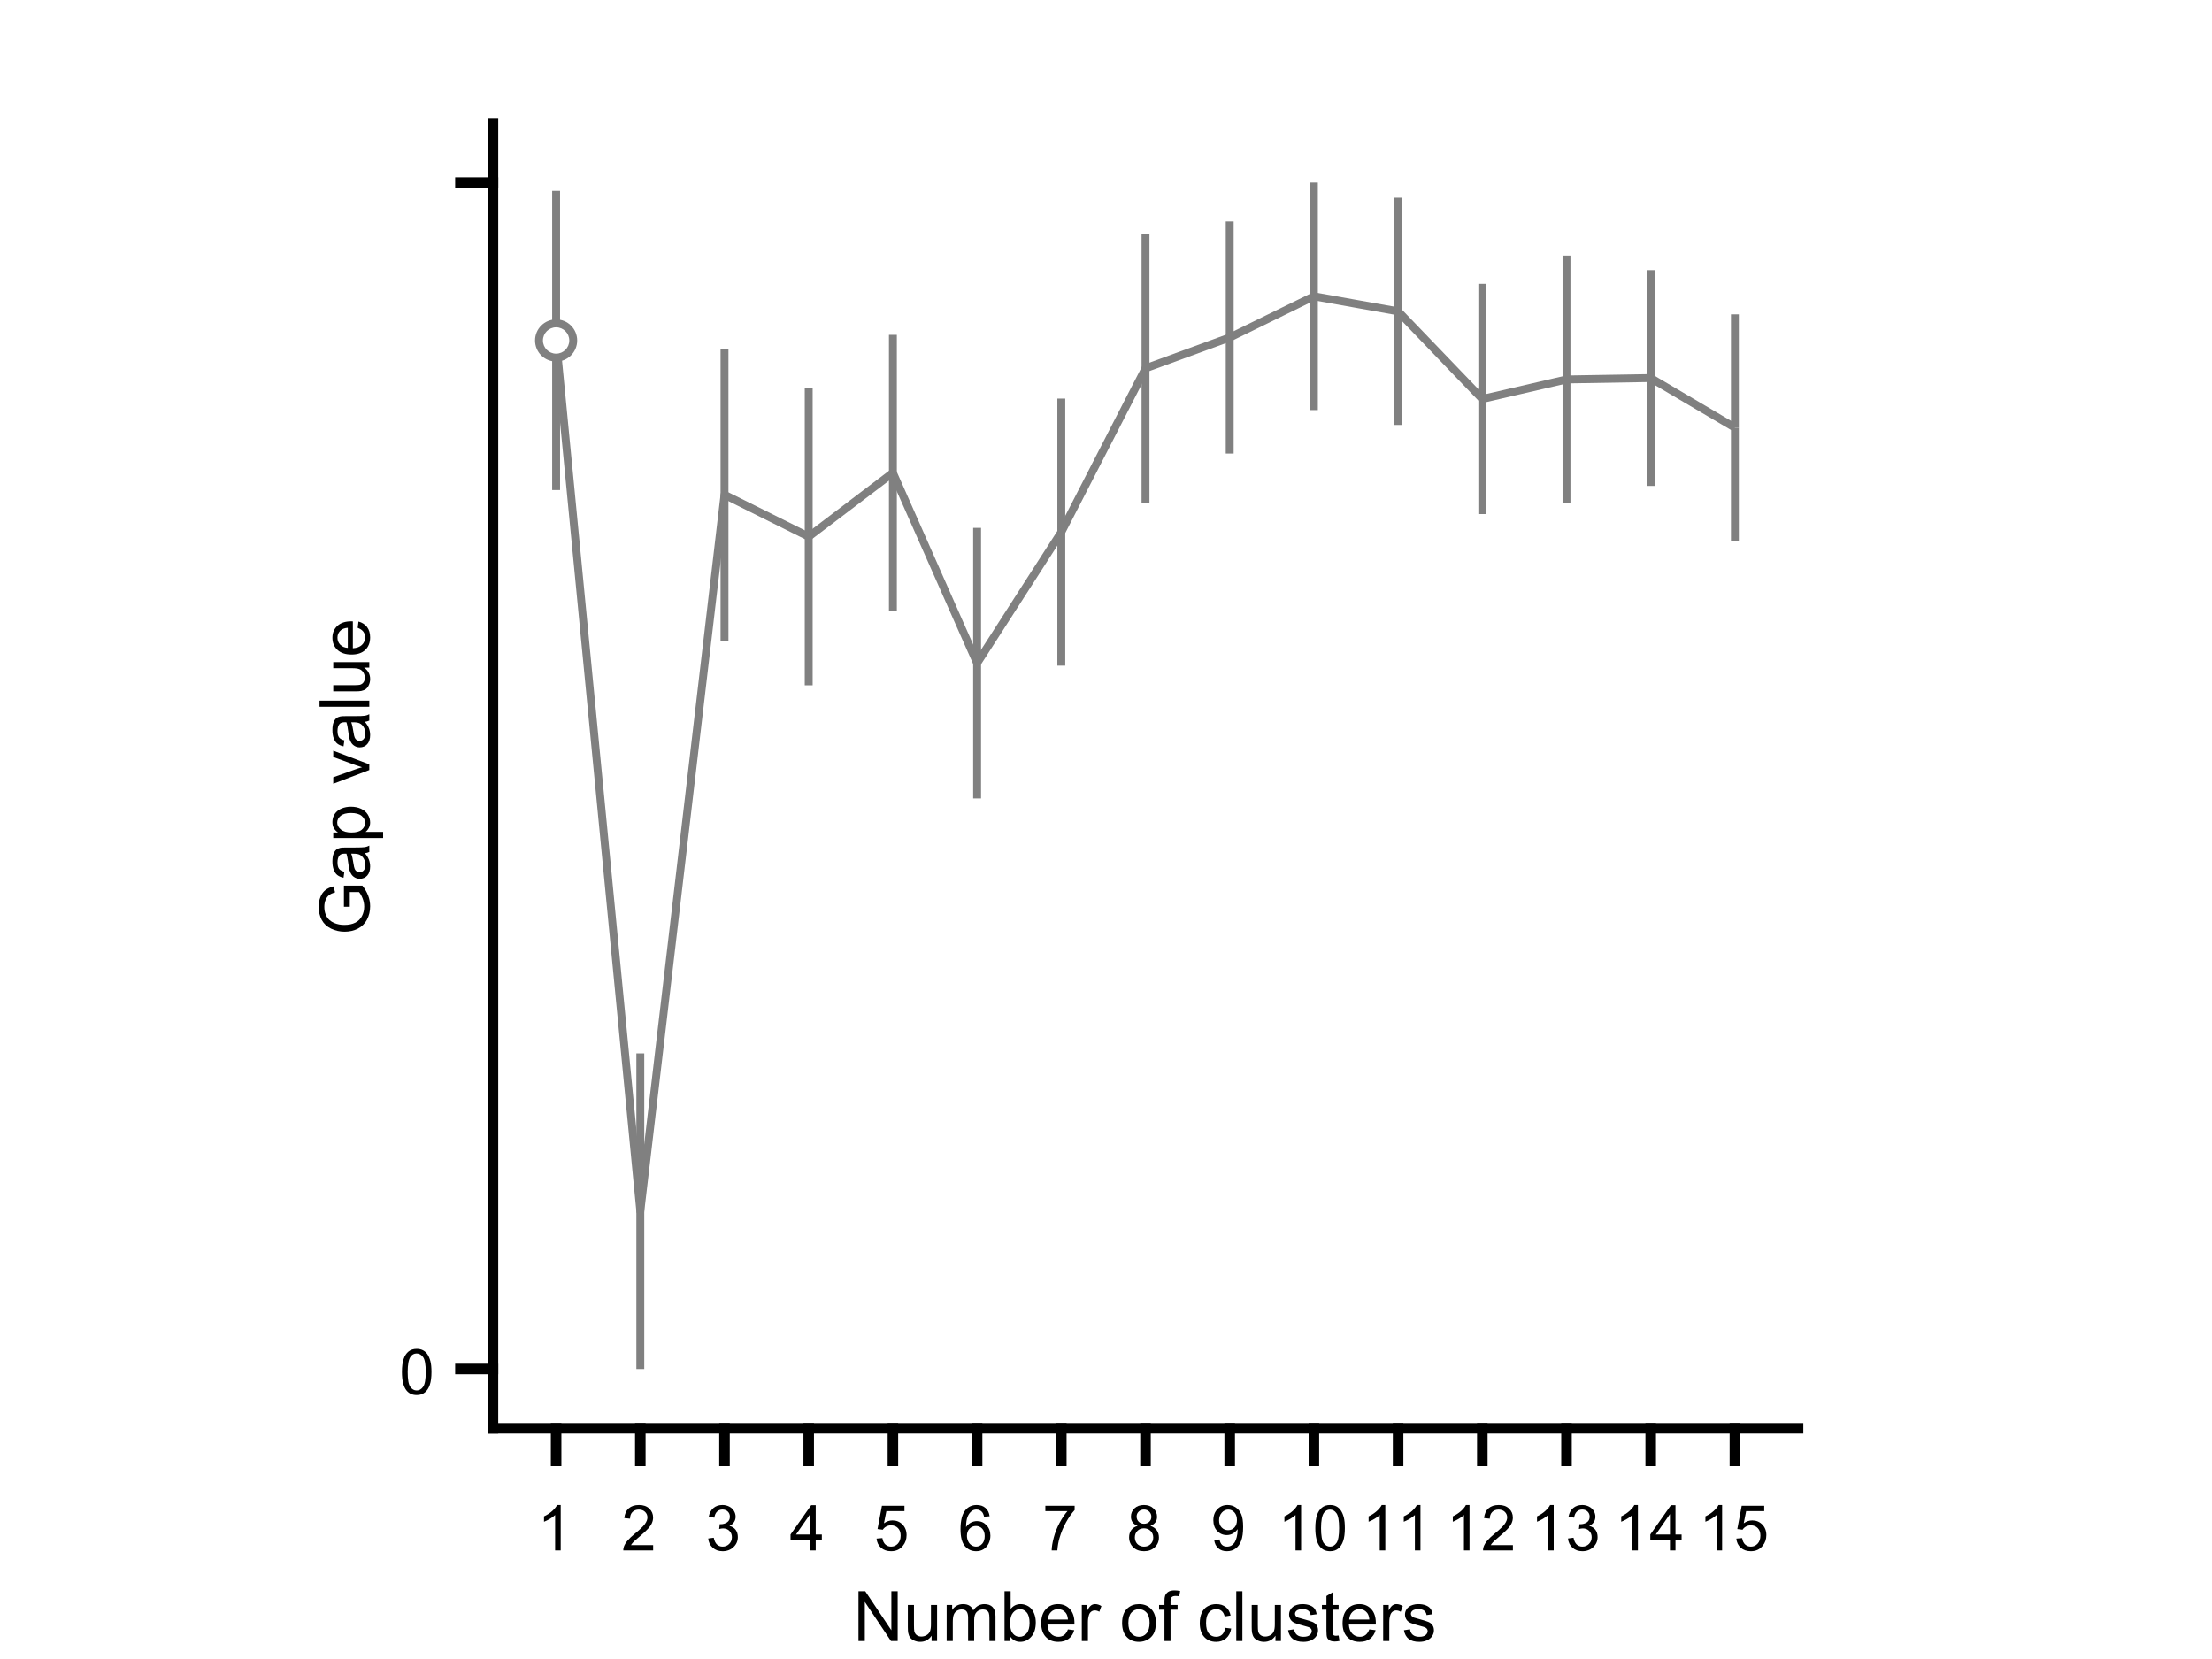
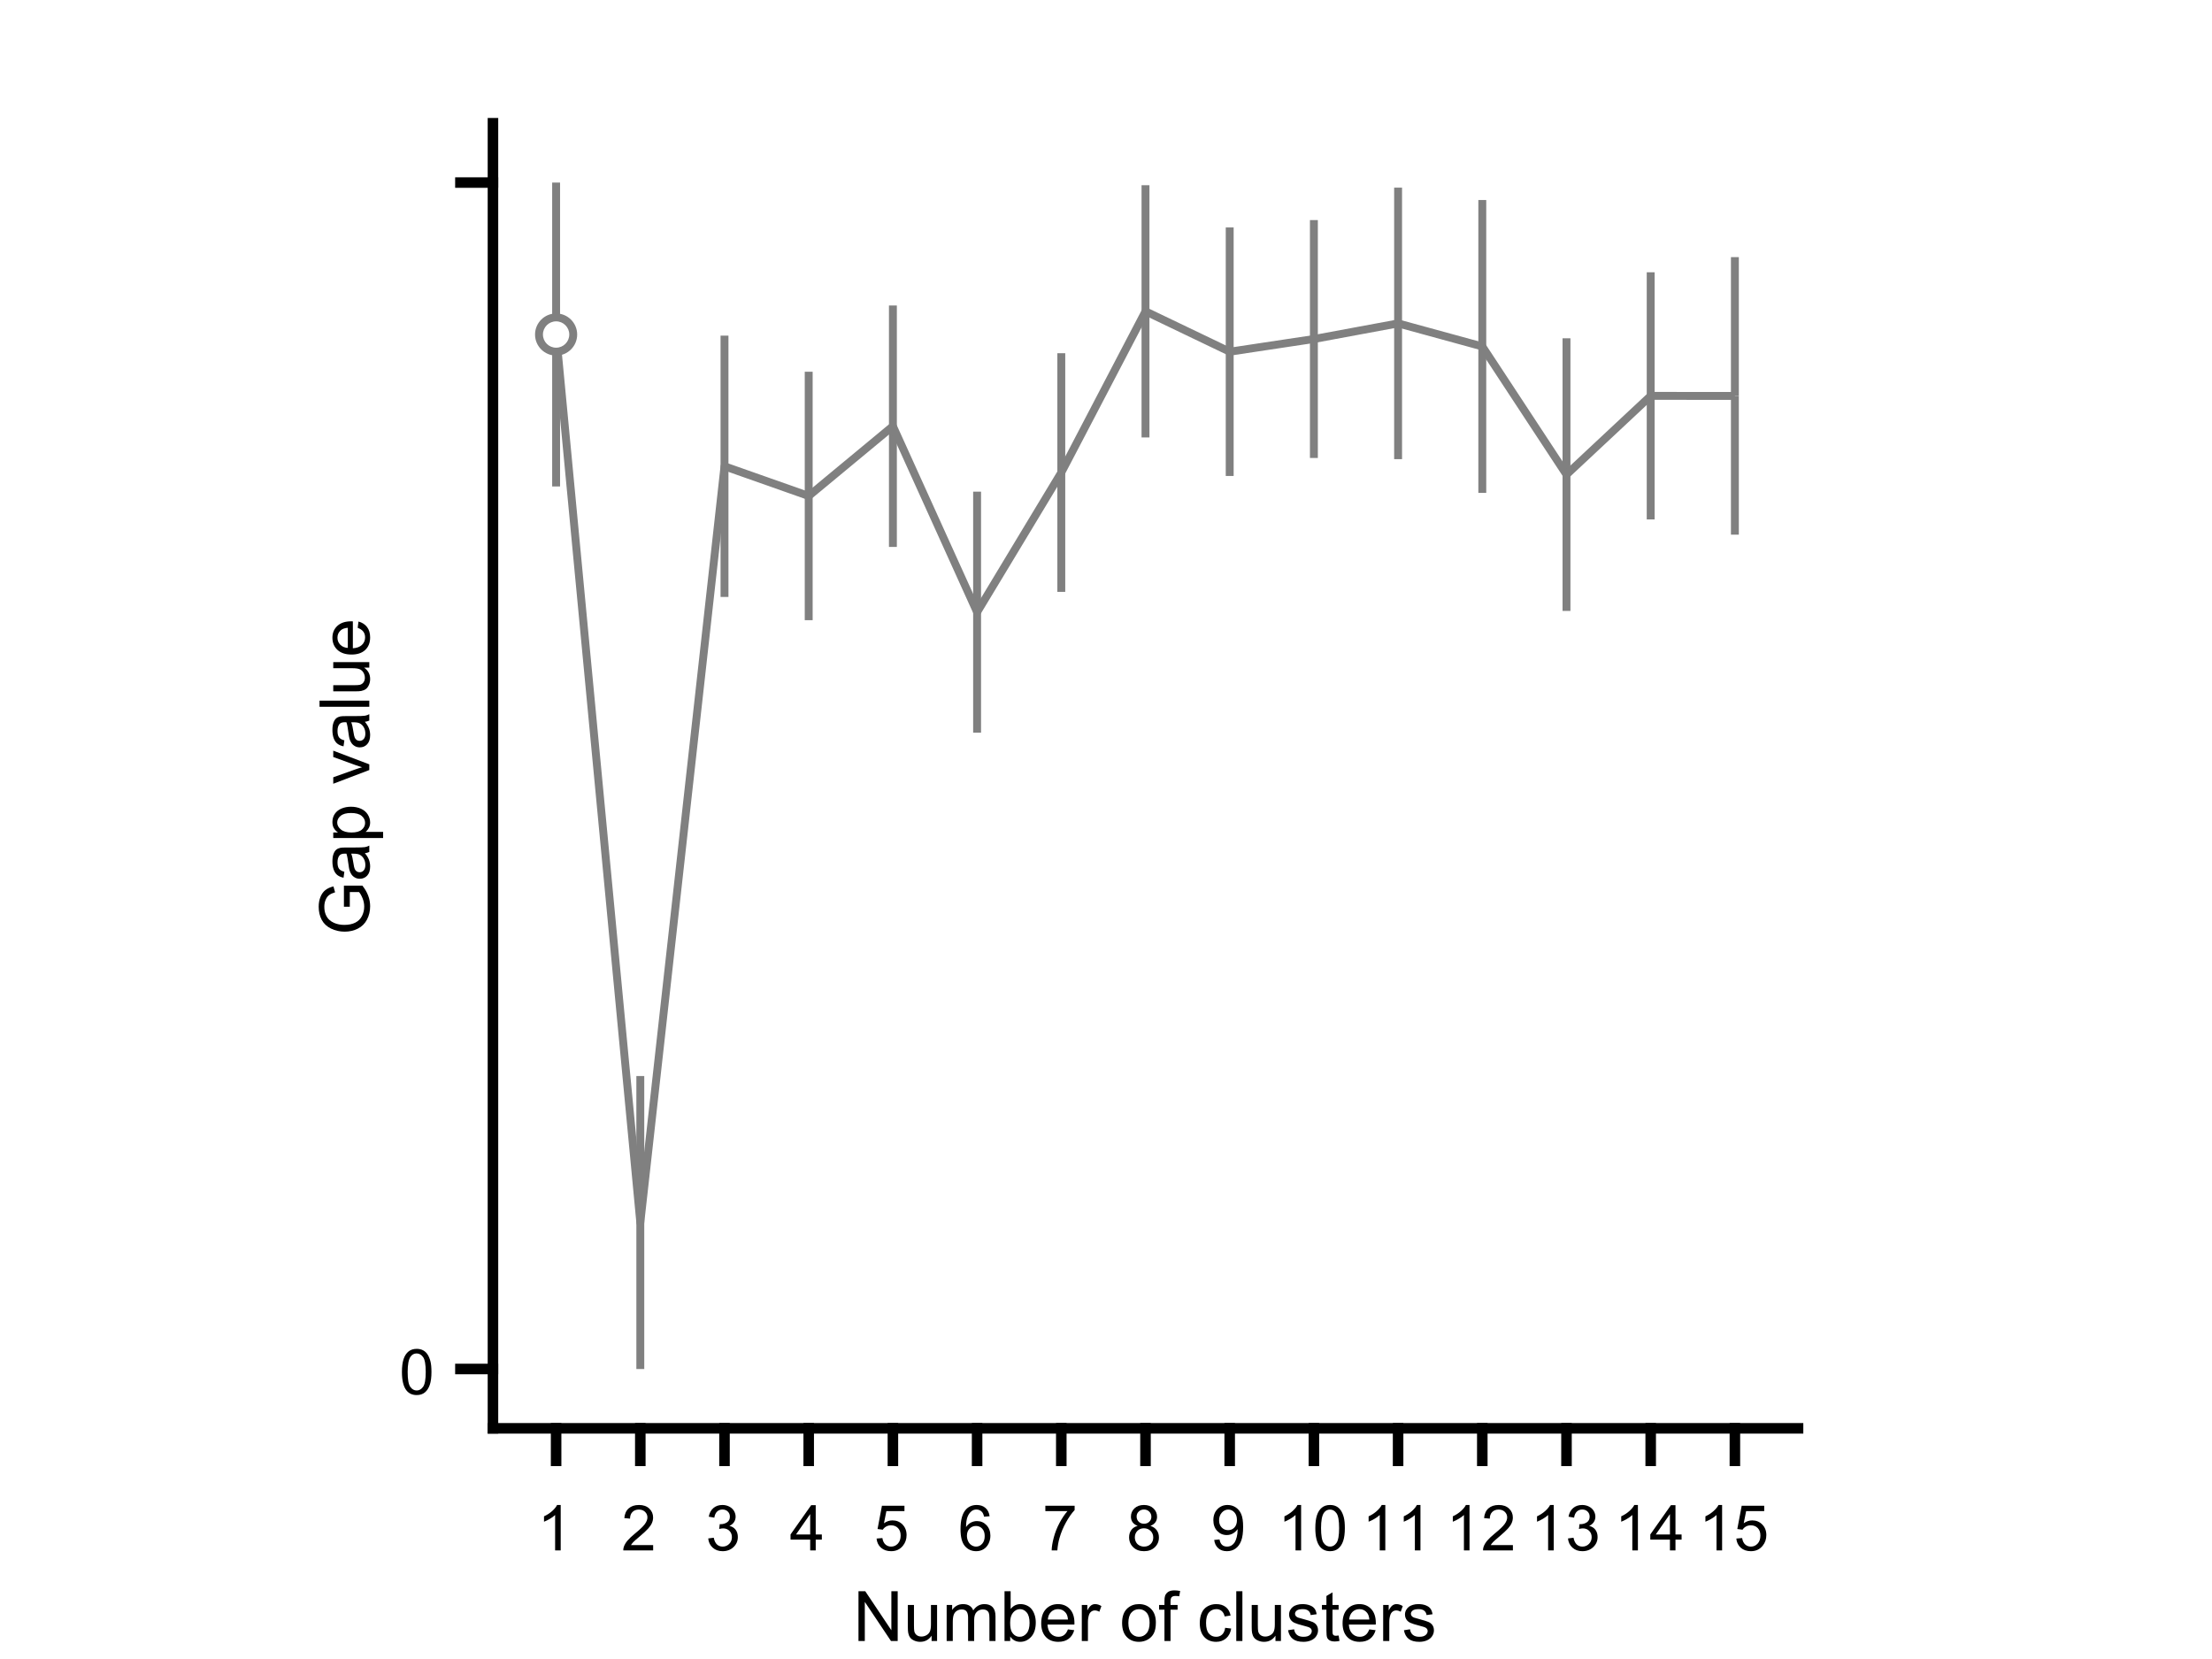
<svg xmlns="http://www.w3.org/2000/svg" style="fill-opacity:1; color-rendering:auto; color-interpolation:auto; text-rendering:auto; stroke:black; stroke-linecap:square; stroke-miterlimit:10; shape-rendering:auto; stroke-opacity:1; fill:black; stroke-dasharray:none; font-weight:normal; stroke-width:1; font-family:'Dialog'; font-style:normal; stroke-linejoin:miter; font-size:12px; stroke-dashoffset:0; image-rendering:auto;" width="700" height="525">
  <defs id="genericDefs" />
  <g>
    <defs id="defs1">
      <clipPath clipPathUnits="userSpaceOnUse" id="clipPath1">
        <path d="M0 0 L700 0 L700 525 L0 525 L0 0 Z" />
      </clipPath>
    </defs>
    <g style="fill:white; stroke:white;">
      <rect x="0" y="0" width="700" style="clip-path:url(#clipPath1); stroke:none;" height="525" />
    </g>
    <g style="fill:white; text-rendering:optimizeSpeed; color-rendering:optimizeSpeed; image-rendering:optimizeSpeed; shape-rendering:crispEdges; stroke:white; color-interpolation:sRGB;">
      <rect x="0" width="700" height="525" y="0" style="stroke:none;" />
    </g>
    <g style="stroke-linecap:butt; fill:gray; text-rendering:geometricPrecision; image-rendering:optimizeQuality; color-rendering:optimizeQuality; stroke-linejoin:round; stroke:gray; color-interpolation:linearRGB; stroke-width:2.5;">
-       <line y2="155.092" style="fill:none;" x1="175.984" x2="175.984" y1="107.752" />
-       <line y2="433.227" style="fill:none;" x1="202.629" x2="202.629" y1="383.293" />
-       <line y2="202.802" style="fill:none;" x1="229.274" x2="229.274" y1="156.567" />
-       <line y2="216.87" style="fill:none;" x1="255.919" x2="255.919" y1="169.825" />
-       <line y2="193.247" style="fill:none;" x1="282.565" x2="282.565" y1="149.605" />
-       <line y2="252.669" style="fill:none;" x1="309.21" x2="309.21" y1="209.863" />
-       <line y2="210.662" style="fill:none;" x1="335.855" x2="335.855" y1="168.396" />
-       <line y2="159.19" style="fill:none;" x1="362.5" x2="362.5" y1="116.553" />
-       <line y2="143.535" style="fill:none;" x1="389.145" x2="389.145" y1="106.813" />
-       <line y2="129.764" style="fill:none;" x1="415.79" x2="415.79" y1="93.769" />
-       <line y2="134.476" style="fill:none;" x1="442.435" x2="442.435" y1="98.525" />
-       <line y2="162.681" style="fill:none;" x1="469.081" x2="469.081" y1="126.251" />
-       <line y2="159.265" style="fill:none;" x1="495.726" x2="495.726" y1="120.076" />
-       <line y2="153.775" style="fill:none;" x1="522.371" x2="522.371" y1="119.634" />
-       <line y2="171.218" style="fill:none;" x1="549.016" x2="549.016" y1="135.345" />
-       <line y2="60.411" style="fill:none;" x1="175.984" x2="175.984" y1="107.752" />
-       <line y2="333.358" style="fill:none;" x1="202.629" x2="202.629" y1="383.293" />
-       <line y2="110.333" style="fill:none;" x1="229.274" x2="229.274" y1="156.567" />
-       <line y2="122.78" style="fill:none;" x1="255.919" x2="255.919" y1="169.825" />
-       <line y2="105.963" style="fill:none;" x1="282.565" x2="282.565" y1="149.605" />
-       <line y2="167.057" style="fill:none;" x1="309.21" x2="309.21" y1="209.863" />
-       <line y2="126.129" style="fill:none;" x1="335.855" x2="335.855" y1="168.396" />
-       <line y2="73.918" style="fill:none;" x1="362.5" x2="362.5" y1="116.553" />
-       <line y2="70.091" style="fill:none;" x1="389.145" x2="389.145" y1="106.813" />
-       <line y2="57.773" style="fill:none;" x1="415.79" x2="415.79" y1="93.769" />
-       <line y2="62.574" style="fill:none;" x1="442.435" x2="442.435" y1="98.525" />
-       <line y2="89.821" style="fill:none;" x1="469.081" x2="469.081" y1="126.251" />
-       <line y2="80.886" style="fill:none;" x1="495.726" x2="495.726" y1="120.076" />
-       <line y2="85.494" style="fill:none;" x1="522.371" x2="522.371" y1="119.634" />
-       <line y2="99.473" style="fill:none;" x1="549.016" x2="549.016" y1="135.345" />
-       <path d="M175.984 107.752 L202.629 383.293 L229.274 156.567 L255.919 169.825 L282.565 149.605 L309.21 209.863 L335.855 168.396 L362.5 116.553 L389.145 106.813 L415.79 93.769 L442.435 98.525 L469.081 126.251 L495.726 120.076 L522.371 119.634 L549.016 135.345" style="fill:none; fill-rule:evenodd;" />
+       <line y2="153.95" style="fill:none;" x1="175.984" x2="175.984" y1="105.861" />
+       <line y2="433.227" style="fill:none;" x1="202.629" x2="202.629" y1="386.873" />
+       <line y2="188.904" style="fill:none;" x1="229.274" x2="229.274" y1="147.559" />
+       <line y2="196.266" style="fill:none;" x1="255.919" x2="255.919" y1="156.953" />
+       <line y2="173.072" style="fill:none;" x1="282.565" x2="282.565" y1="134.87" />
+       <line y2="231.851" style="fill:none;" x1="309.21" x2="309.21" y1="193.718" />
+       <line y2="187.308" style="fill:none;" x1="335.855" x2="335.855" y1="149.538" />
+       <line y2="138.428" style="fill:none;" x1="362.5" x2="362.5" y1="98.523" />
+       <line y2="150.624" style="fill:none;" x1="389.145" x2="389.145" y1="111.298" />
+       <line y2="144.925" style="fill:none;" x1="415.79" x2="415.79" y1="107.283" />
+       <line y2="145.3" style="fill:none;" x1="442.435" x2="442.435" y1="102.343" />
+       <line y2="155.975" style="fill:none;" x1="469.081" x2="469.081" y1="109.633" />
+       <line y2="193.328" style="fill:none;" x1="495.726" x2="495.726" y1="150.187" />
+       <line y2="164.384" style="fill:none;" x1="522.371" x2="522.371" y1="125.278" />
+       <line y2="169.203" style="fill:none;" x1="549.016" x2="549.016" y1="125.287" />
+       <line y2="57.773" style="fill:none;" x1="175.984" x2="175.984" y1="105.861" />
+       <line y2="340.519" style="fill:none;" x1="202.629" x2="202.629" y1="386.873" />
+       <line y2="106.214" style="fill:none;" x1="229.274" x2="229.274" y1="147.559" />
+       <line y2="117.64" style="fill:none;" x1="255.919" x2="255.919" y1="156.953" />
+       <line y2="96.667" style="fill:none;" x1="282.565" x2="282.565" y1="134.87" />
+       <line y2="155.584" style="fill:none;" x1="309.21" x2="309.21" y1="193.718" />
+       <line y2="111.769" style="fill:none;" x1="335.855" x2="335.855" y1="149.538" />
+       <line y2="58.618" style="fill:none;" x1="362.5" x2="362.5" y1="98.523" />
+       <line y2="71.971" style="fill:none;" x1="389.145" x2="389.145" y1="111.298" />
+       <line y2="69.64" style="fill:none;" x1="415.79" x2="415.79" y1="107.283" />
+       <line y2="59.385" style="fill:none;" x1="442.435" x2="442.435" y1="102.343" />
+       <line y2="63.292" style="fill:none;" x1="469.081" x2="469.081" y1="109.633" />
+       <line y2="107.047" style="fill:none;" x1="495.726" x2="495.726" y1="150.187" />
+       <line y2="86.173" style="fill:none;" x1="522.371" x2="522.371" y1="125.278" />
+       <line y2="81.372" style="fill:none;" x1="549.016" x2="549.016" y1="125.287" />
+       <path d="M175.984 105.861 L202.629 386.873 L229.274 147.559 L255.919 156.953 L282.565 134.87 L309.21 193.718 L335.855 149.538 L362.5 98.523 L389.145 111.298 L415.79 107.283 L442.435 102.343 L469.081 109.633 L495.726 150.187 L522.371 125.278 L549.016 125.287" style="fill:none; fill-rule:evenodd;" />
    </g>
-     <g transform="translate(175.9839,107.7516)" style="fill:white; text-rendering:geometricPrecision; color-rendering:optimizeQuality; image-rendering:optimizeQuality; color-interpolation:linearRGB; stroke:white;">
+     <g transform="translate(175.9839,105.8612)" style="fill:white; text-rendering:geometricPrecision; color-rendering:optimizeQuality; image-rendering:optimizeQuality; color-interpolation:linearRGB; stroke:white;">
      <circle r="5.417" style="stroke:none;" cx="0" cy="0" />
    </g>
-     <g transform="translate(175.9839,107.7516)" style="stroke-linecap:butt; fill:gray; text-rendering:geometricPrecision; image-rendering:optimizeQuality; color-rendering:optimizeQuality; stroke-linejoin:round; stroke:gray; color-interpolation:linearRGB; stroke-width:2.5;">
+     <g transform="translate(175.9839,105.8612)" style="stroke-linecap:butt; fill:gray; text-rendering:geometricPrecision; image-rendering:optimizeQuality; color-rendering:optimizeQuality; stroke-linejoin:round; stroke:gray; color-interpolation:linearRGB; stroke-width:2.5;">
      <path style="stroke:none;" d="M0 -4.167 C2.301 -4.167 4.167 -2.301 4.167 0 L4.167 0 C4.167 2.301 2.301 4.167 -0 4.167 C-2.301 4.167 -4.167 2.301 -4.167 -0 C-4.167 -2.301 -2.301 -4.167 0 -4.167 ZM0 -6.667 C-3.682 -6.667 -6.667 -3.682 -6.667 -0 C-6.667 3.682 -3.682 6.667 -0 6.667 C3.682 6.667 6.667 3.682 6.667 0 L6.667 0 C6.667 -3.682 3.682 -6.667 0 -6.667 Z" />
    </g>
    <g style="text-rendering:geometricPrecision; stroke-width:3.333; color-interpolation:linearRGB; color-rendering:optimizeQuality; image-rendering:optimizeQuality; stroke-linejoin:round;">
      <line y2="452" style="fill:none;" x1="156" x2="569" y1="452" />
      <line y2="462.3" style="fill:none;" x1="175.984" x2="175.984" y1="452" />
      <line y2="462.3" style="fill:none;" x1="202.629" x2="202.629" y1="452" />
      <line y2="462.3" style="fill:none;" x1="229.274" x2="229.274" y1="452" />
      <line y2="462.3" style="fill:none;" x1="255.919" x2="255.919" y1="452" />
      <line y2="462.3" style="fill:none;" x1="282.565" x2="282.565" y1="452" />
      <line y2="462.3" style="fill:none;" x1="309.21" x2="309.21" y1="452" />
      <line y2="462.3" style="fill:none;" x1="335.855" x2="335.855" y1="452" />
      <line y2="462.3" style="fill:none;" x1="362.5" x2="362.5" y1="452" />
      <line y2="462.3" style="fill:none;" x1="389.145" x2="389.145" y1="452" />
      <line y2="462.3" style="fill:none;" x1="415.79" x2="415.79" y1="452" />
      <line y2="462.3" style="fill:none;" x1="442.435" x2="442.435" y1="452" />
      <line y2="462.3" style="fill:none;" x1="469.081" x2="469.081" y1="452" />
      <line y2="462.3" style="fill:none;" x1="495.726" x2="495.726" y1="452" />
      <line y2="462.3" style="fill:none;" x1="522.371" x2="522.371" y1="452" />
      <line y2="462.3" style="fill:none;" x1="549.016" x2="549.016" y1="452" />
    </g>
    <g transform="translate(175.9839,469.6333)" style="font-size:20px; text-rendering:geometricPrecision; color-rendering:optimizeQuality; image-rendering:optimizeQuality; font-family:'SansSerif'; color-interpolation:linearRGB;">
      <path style="stroke:none;" d="M1.453 21 L-0.312 21 L-0.312 9.797 Q-0.938 10.406 -1.969 11.008 Q-3 11.609 -3.828 11.922 L-3.828 10.219 Q-2.344 9.531 -1.242 8.539 Q-0.141 7.547 0.312 6.625 L1.453 6.625 L1.453 21 Z" />
    </g>
    <g transform="translate(202.629,469.6333)" style="font-size:20px; text-rendering:geometricPrecision; color-rendering:optimizeQuality; image-rendering:optimizeQuality; font-family:'SansSerif'; color-interpolation:linearRGB;">
      <path style="stroke:none;" d="M4.062 19.312 L4.062 21 L-5.391 21 Q-5.406 20.359 -5.188 19.781 Q-4.828 18.812 -4.031 17.875 Q-3.234 16.938 -1.734 15.703 Q0.609 13.797 1.43 12.68 Q2.25 11.562 2.25 10.562 Q2.25 9.516 1.5 8.797 Q0.75 8.078 -0.453 8.078 Q-1.719 8.078 -2.484 8.844 Q-3.25 9.609 -3.25 10.953 L-5.062 10.766 Q-4.875 8.75 -3.664 7.688 Q-2.453 6.625 -0.406 6.625 Q1.641 6.625 2.844 7.766 Q4.047 8.906 4.047 10.594 Q4.047 11.453 3.695 12.289 Q3.344 13.125 2.531 14.039 Q1.719 14.953 -0.172 16.562 Q-1.766 17.891 -2.211 18.359 Q-2.656 18.828 -2.953 19.312 L4.062 19.312 Z" />
    </g>
    <g transform="translate(229.2742,469.6333)" style="font-size:20px; text-rendering:geometricPrecision; color-rendering:optimizeQuality; image-rendering:optimizeQuality; font-family:'SansSerif'; color-interpolation:linearRGB;">
      <path style="stroke:none;" d="M-5.156 17.219 L-3.406 16.984 Q-3.094 18.484 -2.367 19.141 Q-1.641 19.797 -0.594 19.797 Q0.641 19.797 1.492 18.938 Q2.344 18.078 2.344 16.812 Q2.344 15.594 1.555 14.812 Q0.766 14.031 -0.453 14.031 Q-0.953 14.031 -1.688 14.219 L-1.5 12.672 Q-1.328 12.703 -1.219 12.703 Q-0.094 12.703 0.805 12.117 Q1.703 11.531 1.703 10.312 Q1.703 9.344 1.047 8.703 Q0.391 8.062 -0.641 8.062 Q-1.656 8.062 -2.344 8.711 Q-3.031 9.359 -3.219 10.641 L-4.984 10.328 Q-4.656 8.562 -3.516 7.594 Q-2.375 6.625 -0.672 6.625 Q0.5 6.625 1.484 7.125 Q2.469 7.625 2.992 8.5 Q3.516 9.375 3.516 10.344 Q3.516 11.266 3.016 12.031 Q2.516 12.797 1.547 13.25 Q2.812 13.531 3.516 14.461 Q4.219 15.391 4.219 16.766 Q4.219 18.641 2.852 19.945 Q1.484 21.25 -0.609 21.25 Q-2.5 21.25 -3.742 20.125 Q-4.984 19 -5.156 17.219 Z" />
    </g>
    <g transform="translate(255.9194,469.6333)" style="font-size:20px; text-rendering:geometricPrecision; color-rendering:optimizeQuality; image-rendering:optimizeQuality; font-family:'SansSerif'; color-interpolation:linearRGB;">
      <path style="stroke:none;" d="M0.469 21 L0.469 17.578 L-5.75 17.578 L-5.75 15.953 L0.781 6.688 L2.219 6.688 L2.219 15.953 L4.156 15.953 L4.156 17.578 L2.219 17.578 L2.219 21 L0.469 21 ZM0.469 15.953 L0.469 9.5 L-4.016 15.953 L0.469 15.953 Z" />
    </g>
    <g transform="translate(282.5645,469.6333)" style="font-size:20px; text-rendering:geometricPrecision; color-rendering:optimizeQuality; image-rendering:optimizeQuality; font-family:'SansSerif'; color-interpolation:linearRGB;">
      <path style="stroke:none;" d="M-5.172 17.25 L-3.328 17.094 Q-3.125 18.438 -2.375 19.117 Q-1.625 19.797 -0.562 19.797 Q0.703 19.797 1.578 18.844 Q2.453 17.891 2.453 16.297 Q2.453 14.797 1.609 13.93 Q0.766 13.062 -0.594 13.062 Q-1.453 13.062 -2.133 13.445 Q-2.812 13.828 -3.203 14.453 L-4.859 14.234 L-3.469 6.875 L3.656 6.875 L3.656 8.562 L-2.062 8.562 L-2.828 12.406 Q-1.547 11.5 -0.125 11.5 Q1.75 11.5 3.039 12.805 Q4.328 14.109 4.328 16.141 Q4.328 18.094 3.188 19.5 Q1.812 21.25 -0.562 21.25 Q-2.516 21.25 -3.758 20.156 Q-5 19.062 -5.172 17.25 Z" />
    </g>
    <g transform="translate(309.2097,469.6333)" style="font-size:20px; text-rendering:geometricPrecision; color-rendering:optimizeQuality; image-rendering:optimizeQuality; font-family:'SansSerif'; color-interpolation:linearRGB;">
      <path style="stroke:none;" d="M3.953 10.188 L2.203 10.328 Q1.969 9.297 1.547 8.828 Q0.828 8.062 -0.219 8.062 Q-1.062 8.062 -1.688 8.531 Q-2.516 9.141 -3 10.305 Q-3.484 11.469 -3.5 13.609 Q-2.859 12.656 -1.945 12.188 Q-1.031 11.719 -0.016 11.719 Q1.734 11.719 2.969 13.008 Q4.203 14.297 4.203 16.344 Q4.203 17.703 3.625 18.859 Q3.047 20.016 2.031 20.633 Q1.016 21.25 -0.281 21.25 Q-2.469 21.25 -3.859 19.633 Q-5.25 18.016 -5.25 14.297 Q-5.25 10.156 -3.719 8.266 Q-2.375 6.625 -0.109 6.625 Q1.578 6.625 2.656 7.57 Q3.734 8.516 3.953 10.188 ZM-3.219 16.359 Q-3.219 17.266 -2.836 18.094 Q-2.453 18.922 -1.758 19.359 Q-1.062 19.797 -0.312 19.797 Q0.812 19.797 1.609 18.898 Q2.406 18 2.406 16.453 Q2.406 14.969 1.617 14.117 Q0.828 13.266 -0.375 13.266 Q-1.562 13.266 -2.391 14.117 Q-3.219 14.969 -3.219 16.359 Z" />
    </g>
    <g transform="translate(335.8548,469.6333)" style="font-size:20px; text-rendering:geometricPrecision; color-rendering:optimizeQuality; image-rendering:optimizeQuality; font-family:'SansSerif'; color-interpolation:linearRGB;">
      <path style="stroke:none;" d="M-5.047 8.562 L-5.047 6.875 L4.219 6.875 L4.219 8.234 Q2.844 9.688 1.5 12.102 Q0.156 14.516 -0.562 17.062 Q-1.094 18.859 -1.25 21 L-3.047 21 Q-3.016 19.312 -2.383 16.922 Q-1.75 14.531 -0.562 12.305 Q0.625 10.078 1.953 8.562 L-5.047 8.562 Z" />
    </g>
    <g transform="translate(362.5,469.6333)" style="font-size:20px; text-rendering:geometricPrecision; color-rendering:optimizeQuality; image-rendering:optimizeQuality; font-family:'SansSerif'; color-interpolation:linearRGB;">
      <path style="stroke:none;" d="M-2.469 13.234 Q-3.562 12.828 -4.086 12.086 Q-4.609 11.344 -4.609 10.312 Q-4.609 8.75 -3.484 7.688 Q-2.359 6.625 -0.5 6.625 Q1.375 6.625 2.516 7.711 Q3.656 8.797 3.656 10.359 Q3.656 11.359 3.133 12.094 Q2.609 12.828 1.547 13.234 Q2.875 13.672 3.562 14.625 Q4.25 15.578 4.25 16.906 Q4.25 18.75 2.945 20 Q1.641 21.25 -0.469 21.25 Q-2.594 21.25 -3.891 19.992 Q-5.188 18.734 -5.188 16.859 Q-5.188 15.469 -4.477 14.523 Q-3.766 13.578 -2.469 13.234 ZM-2.812 10.25 Q-2.812 11.266 -2.156 11.914 Q-1.5 12.562 -0.469 12.562 Q0.547 12.562 1.203 11.922 Q1.859 11.281 1.859 10.359 Q1.859 9.391 1.188 8.727 Q0.516 8.062 -0.484 8.062 Q-1.484 8.062 -2.148 8.711 Q-2.812 9.359 -2.812 10.25 ZM-3.375 16.875 Q-3.375 17.625 -3.023 18.328 Q-2.672 19.031 -1.969 19.414 Q-1.266 19.797 -0.453 19.797 Q0.812 19.797 1.633 18.984 Q2.453 18.172 2.453 16.922 Q2.453 15.656 1.609 14.828 Q0.766 14 -0.516 14 Q-1.75 14 -2.562 14.82 Q-3.375 15.641 -3.375 16.875 Z" />
    </g>
    <g transform="translate(389.1452,469.6333)" style="font-size:20px; text-rendering:geometricPrecision; color-rendering:optimizeQuality; image-rendering:optimizeQuality; font-family:'SansSerif'; color-interpolation:linearRGB;">
      <path style="stroke:none;" d="M-4.906 17.688 L-3.219 17.531 Q-3 18.719 -2.398 19.258 Q-1.797 19.797 -0.844 19.797 Q-0.031 19.797 0.578 19.43 Q1.188 19.062 1.578 18.438 Q1.969 17.812 2.234 16.758 Q2.5 15.703 2.5 14.609 Q2.5 14.5 2.484 14.266 Q1.953 15.094 1.047 15.617 Q0.141 16.141 -0.938 16.141 Q-2.703 16.141 -3.938 14.852 Q-5.172 13.562 -5.172 11.453 Q-5.172 9.281 -3.883 7.953 Q-2.594 6.625 -0.672 6.625 Q0.734 6.625 1.891 7.375 Q3.047 8.125 3.648 9.516 Q4.25 10.906 4.25 13.547 Q4.25 16.297 3.648 17.922 Q3.047 19.547 1.875 20.398 Q0.703 21.25 -0.875 21.25 Q-2.562 21.25 -3.625 20.312 Q-4.688 19.375 -4.906 17.688 ZM2.297 11.375 Q2.297 9.859 1.492 8.969 Q0.688 8.078 -0.453 8.078 Q-1.625 8.078 -2.492 9.039 Q-3.359 10 -3.359 11.516 Q-3.359 12.891 -2.539 13.742 Q-1.719 14.594 -0.5 14.594 Q0.719 14.594 1.508 13.742 Q2.297 12.891 2.297 11.375 Z" />
    </g>
    <g transform="translate(415.7903,469.6333)" style="font-size:20px; text-rendering:geometricPrecision; color-rendering:optimizeQuality; image-rendering:optimizeQuality; font-family:'SansSerif'; color-interpolation:linearRGB;">
      <path style="stroke:none;" d="M-4.047 21 L-5.812 21 L-5.812 9.797 Q-6.438 10.406 -7.469 11.008 Q-8.5 11.609 -9.328 11.922 L-9.328 10.219 Q-7.844 9.531 -6.742 8.539 Q-5.641 7.547 -5.188 6.625 L-4.047 6.625 L-4.047 21 ZM0.451 13.938 Q0.451 11.406 0.975 9.852 Q1.498 8.297 2.529 7.461 Q3.561 6.625 5.123 6.625 Q6.279 6.625 7.146 7.086 Q8.014 7.547 8.576 8.422 Q9.139 9.297 9.467 10.555 Q9.795 11.812 9.795 13.938 Q9.795 16.453 9.271 18 Q8.748 19.547 7.725 20.398 Q6.701 21.25 5.123 21.25 Q3.045 21.25 1.873 19.766 Q0.451 17.969 0.451 13.938 ZM2.264 13.938 Q2.264 17.469 3.084 18.633 Q3.904 19.797 5.123 19.797 Q6.326 19.797 7.154 18.625 Q7.982 17.453 7.982 13.938 Q7.982 10.406 7.154 9.242 Q6.326 8.078 5.107 8.078 Q3.889 8.078 3.17 9.109 Q2.264 10.406 2.264 13.938 Z" />
    </g>
    <g transform="translate(442.4355,469.6333)" style="font-size:20px; text-rendering:geometricPrecision; color-rendering:optimizeQuality; image-rendering:optimizeQuality; font-family:'SansSerif'; color-interpolation:linearRGB;">
      <path style="stroke:none;" d="M-4.047 21 L-5.812 21 L-5.812 9.797 Q-6.438 10.406 -7.469 11.008 Q-8.5 11.609 -9.328 11.922 L-9.328 10.219 Q-7.844 9.531 -6.742 8.539 Q-5.641 7.547 -5.188 6.625 L-4.047 6.625 L-4.047 21 ZM7.076 21 L5.311 21 L5.311 9.797 Q4.686 10.406 3.654 11.008 Q2.623 11.609 1.795 11.922 L1.795 10.219 Q3.279 9.531 4.381 8.539 Q5.482 7.547 5.936 6.625 L7.076 6.625 L7.076 21 Z" />
    </g>
    <g transform="translate(469.0807,469.6333)" style="font-size:20px; text-rendering:geometricPrecision; color-rendering:optimizeQuality; image-rendering:optimizeQuality; font-family:'SansSerif'; color-interpolation:linearRGB;">
      <path style="stroke:none;" d="M-4.047 21 L-5.812 21 L-5.812 9.797 Q-6.438 10.406 -7.469 11.008 Q-8.5 11.609 -9.328 11.922 L-9.328 10.219 Q-7.844 9.531 -6.742 8.539 Q-5.641 7.547 -5.188 6.625 L-4.047 6.625 L-4.047 21 ZM9.685 19.312 L9.685 21 L0.232 21 Q0.217 20.359 0.435 19.781 Q0.795 18.812 1.592 17.875 Q2.389 16.938 3.889 15.703 Q6.232 13.797 7.053 12.68 Q7.873 11.562 7.873 10.562 Q7.873 9.516 7.123 8.797 Q6.373 8.078 5.17 8.078 Q3.904 8.078 3.139 8.844 Q2.373 9.609 2.373 10.953 L0.56 10.766 Q0.748 8.75 1.959 7.688 Q3.17 6.625 5.217 6.625 Q7.264 6.625 8.467 7.766 Q9.67 8.906 9.67 10.594 Q9.67 11.453 9.318 12.289 Q8.967 13.125 8.154 14.039 Q7.342 14.953 5.451 16.562 Q3.857 17.891 3.412 18.359 Q2.967 18.828 2.67 19.312 L9.685 19.312 Z" />
    </g>
    <g transform="translate(495.7258,469.6333)" style="font-size:20px; text-rendering:geometricPrecision; color-rendering:optimizeQuality; image-rendering:optimizeQuality; font-family:'SansSerif'; color-interpolation:linearRGB;">
      <path style="stroke:none;" d="M-4.047 21 L-5.812 21 L-5.812 9.797 Q-6.438 10.406 -7.469 11.008 Q-8.5 11.609 -9.328 11.922 L-9.328 10.219 Q-7.844 9.531 -6.742 8.539 Q-5.641 7.547 -5.188 6.625 L-4.047 6.625 L-4.047 21 ZM0.467 17.219 L2.217 16.984 Q2.529 18.484 3.256 19.141 Q3.982 19.797 5.029 19.797 Q6.264 19.797 7.115 18.938 Q7.967 18.078 7.967 16.812 Q7.967 15.594 7.178 14.812 Q6.389 14.031 5.17 14.031 Q4.67 14.031 3.936 14.219 L4.123 12.672 Q4.295 12.703 4.404 12.703 Q5.529 12.703 6.428 12.117 Q7.326 11.531 7.326 10.312 Q7.326 9.344 6.67 8.703 Q6.014 8.062 4.982 8.062 Q3.967 8.062 3.279 8.711 Q2.592 9.359 2.404 10.641 L0.639 10.328 Q0.967 8.562 2.107 7.594 Q3.248 6.625 4.951 6.625 Q6.123 6.625 7.107 7.125 Q8.092 7.625 8.615 8.5 Q9.139 9.375 9.139 10.344 Q9.139 11.266 8.639 12.031 Q8.139 12.797 7.17 13.25 Q8.435 13.531 9.139 14.461 Q9.842 15.391 9.842 16.766 Q9.842 18.641 8.475 19.945 Q7.107 21.25 5.014 21.25 Q3.123 21.25 1.881 20.125 Q0.639 19 0.467 17.219 Z" />
    </g>
    <g transform="translate(522.371,469.6333)" style="font-size:20px; text-rendering:geometricPrecision; color-rendering:optimizeQuality; image-rendering:optimizeQuality; font-family:'SansSerif'; color-interpolation:linearRGB;">
      <path style="stroke:none;" d="M-4.047 21 L-5.812 21 L-5.812 9.797 Q-6.438 10.406 -7.469 11.008 Q-8.5 11.609 -9.328 11.922 L-9.328 10.219 Q-7.844 9.531 -6.742 8.539 Q-5.641 7.547 -5.188 6.625 L-4.047 6.625 L-4.047 21 ZM6.092 21 L6.092 17.578 L-0.127 17.578 L-0.127 15.953 L6.404 6.688 L7.842 6.688 L7.842 15.953 L9.779 15.953 L9.779 17.578 L7.842 17.578 L7.842 21 L6.092 21 ZM6.092 15.953 L6.092 9.5 L1.607 15.953 L6.092 15.953 Z" />
    </g>
    <g transform="translate(549.0161,469.6333)" style="font-size:20px; text-rendering:geometricPrecision; color-rendering:optimizeQuality; image-rendering:optimizeQuality; font-family:'SansSerif'; color-interpolation:linearRGB;">
      <path style="stroke:none;" d="M-4.047 21 L-5.812 21 L-5.812 9.797 Q-6.438 10.406 -7.469 11.008 Q-8.5 11.609 -9.328 11.922 L-9.328 10.219 Q-7.844 9.531 -6.742 8.539 Q-5.641 7.547 -5.188 6.625 L-4.047 6.625 L-4.047 21 ZM0.451 17.25 L2.295 17.094 Q2.498 18.438 3.248 19.117 Q3.998 19.797 5.061 19.797 Q6.326 19.797 7.201 18.844 Q8.076 17.891 8.076 16.297 Q8.076 14.797 7.232 13.93 Q6.389 13.062 5.029 13.062 Q4.17 13.062 3.49 13.445 Q2.811 13.828 2.42 14.453 L0.764 14.234 L2.154 6.875 L9.279 6.875 L9.279 8.562 L3.561 8.562 L2.795 12.406 Q4.076 11.5 5.498 11.5 Q7.373 11.5 8.662 12.805 Q9.951 14.109 9.951 16.141 Q9.951 18.094 8.81 19.5 Q7.436 21.25 5.061 21.25 Q3.107 21.25 1.865 20.156 Q0.623 19.062 0.451 17.25 Z" />
    </g>
    <g transform="translate(362.5002,496.3)" style="font-size:22px; text-rendering:geometricPrecision; color-rendering:optimizeQuality; image-rendering:optimizeQuality; font-family:'SansSerif'; color-interpolation:linearRGB;">
      <path style="stroke:none;" d="M-90.828 23 L-90.828 7.25 L-88.688 7.25 L-80.422 19.609 L-80.422 7.25 L-78.422 7.25 L-78.422 23 L-80.547 23 L-88.828 10.625 L-88.828 23 L-90.828 23 ZM-67.69 23 L-67.69 21.328 Q-69.019 23.266 -71.3 23.266 Q-72.315 23.266 -73.19 22.875 Q-74.065 22.484 -74.487 21.898 Q-74.909 21.312 -75.081 20.469 Q-75.206 19.891 -75.206 18.656 L-75.206 11.594 L-73.269 11.594 L-73.269 17.922 Q-73.269 19.438 -73.159 19.953 Q-72.972 20.719 -72.378 21.156 Q-71.784 21.594 -70.925 21.594 Q-70.05 21.594 -69.284 21.148 Q-68.519 20.703 -68.206 19.938 Q-67.894 19.172 -67.894 17.703 L-67.894 11.594 L-65.956 11.594 L-65.956 23 L-67.69 23 ZM-62.924 23 L-62.924 11.594 L-61.19 11.594 L-61.19 13.188 Q-60.658 12.359 -59.768 11.844 Q-58.877 11.328 -57.736 11.328 Q-56.471 11.328 -55.658 11.859 Q-54.846 12.391 -54.518 13.328 Q-53.158 11.328 -50.986 11.328 Q-49.299 11.328 -48.385 12.273 Q-47.471 13.219 -47.471 15.172 L-47.471 23 L-49.393 23 L-49.393 15.812 Q-49.393 14.656 -49.58 14.141 Q-49.768 13.625 -50.26 13.32 Q-50.752 13.016 -51.424 13.016 Q-52.627 13.016 -53.424 13.812 Q-54.221 14.609 -54.221 16.375 L-54.221 23 L-56.143 23 L-56.143 15.594 Q-56.143 14.297 -56.619 13.656 Q-57.096 13.016 -58.174 13.016 Q-58.986 13.016 -59.682 13.445 Q-60.377 13.875 -60.682 14.695 Q-60.986 15.516 -60.986 17.078 L-60.986 23 L-62.924 23 ZM-42.816 23 L-44.613 23 L-44.613 7.25 L-42.676 7.25 L-42.676 12.875 Q-41.457 11.328 -39.551 11.328 Q-38.504 11.328 -37.559 11.758 Q-36.613 12.188 -36.012 12.953 Q-35.41 13.719 -35.066 14.805 Q-34.723 15.891 -34.723 17.125 Q-34.723 20.062 -36.168 21.664 Q-37.613 23.266 -39.645 23.266 Q-41.66 23.266 -42.816 21.578 L-42.816 23 ZM-42.832 17.203 Q-42.832 19.266 -42.285 20.172 Q-41.363 21.672 -39.816 21.672 Q-38.535 21.672 -37.613 20.57 Q-36.691 19.469 -36.691 17.281 Q-36.691 15.047 -37.582 13.984 Q-38.473 12.922 -39.723 12.922 Q-40.988 12.922 -41.91 14.023 Q-42.832 15.125 -42.832 17.203 ZM-24.55 19.328 L-22.55 19.578 Q-23.034 21.328 -24.308 22.297 Q-25.581 23.266 -27.581 23.266 Q-30.081 23.266 -31.542 21.719 Q-33.003 20.172 -33.003 17.391 Q-33.003 14.516 -31.526 12.922 Q-30.05 11.328 -27.675 11.328 Q-25.394 11.328 -23.94 12.891 Q-22.487 14.453 -22.487 17.281 Q-22.487 17.453 -22.503 17.797 L-31.019 17.797 Q-30.909 19.672 -29.948 20.672 Q-28.987 21.672 -27.565 21.672 Q-26.503 21.672 -25.753 21.109 Q-25.003 20.547 -24.55 19.328 ZM-30.909 16.203 L-24.534 16.203 Q-24.659 14.766 -25.269 14.047 Q-26.19 12.922 -27.659 12.922 Q-28.987 12.922 -29.894 13.812 Q-30.8 14.703 -30.909 16.203 ZM-20.158 23 L-20.158 11.594 L-18.408 11.594 L-18.408 13.328 Q-17.752 12.109 -17.182 11.719 Q-16.611 11.328 -15.94 11.328 Q-14.955 11.328 -13.955 11.953 L-14.611 13.75 Q-15.33 13.328 -16.033 13.328 Q-16.674 13.328 -17.174 13.711 Q-17.674 14.094 -17.893 14.766 Q-18.221 15.797 -18.221 17.031 L-18.221 23 L-20.158 23 ZM-7.407 17.297 Q-7.407 14.125 -5.642 12.594 Q-4.173 11.328 -2.063 11.328 Q0.296 11.328 1.788 12.875 Q3.28 14.422 3.28 17.141 Q3.28 19.344 2.616 20.602 Q1.952 21.859 0.694 22.562 Q-0.564 23.266 -2.063 23.266 Q-4.454 23.266 -5.931 21.727 Q-7.407 20.188 -7.407 17.297 ZM-5.423 17.297 Q-5.423 19.484 -4.47 20.578 Q-3.517 21.672 -2.063 21.672 Q-0.626 21.672 0.335 20.57 Q1.296 19.469 1.296 17.234 Q1.296 15.109 0.335 14.023 Q-0.626 12.938 -2.063 12.938 Q-3.517 12.938 -4.47 14.023 Q-5.423 15.109 -5.423 17.297 ZM6 23 L6 13.094 L4.297 13.094 L4.297 11.594 L6 11.594 L6 10.375 Q6 9.234 6.203 8.672 Q6.484 7.922 7.188 7.453 Q7.891 6.984 9.172 6.984 Q9.984 6.984 10.969 7.172 L10.672 8.859 Q10.078 8.75 9.547 8.75 Q8.656 8.75 8.289 9.125 Q7.922 9.5 7.922 10.531 L7.922 11.594 L10.156 11.594 L10.156 13.094 L7.922 13.094 L7.922 23 L6 23 ZM25.209 18.828 L27.115 19.062 Q26.803 21.031 25.521 22.148 Q24.24 23.266 22.365 23.266 Q20.021 23.266 18.6 21.734 Q17.178 20.203 17.178 17.344 Q17.178 15.484 17.787 14.102 Q18.396 12.719 19.654 12.023 Q20.912 11.328 22.381 11.328 Q24.24 11.328 25.42 12.273 Q26.6 13.219 26.928 14.938 L25.053 15.234 Q24.787 14.078 24.1 13.5 Q23.412 12.922 22.459 12.922 Q20.99 12.922 20.076 13.969 Q19.162 15.016 19.162 17.281 Q19.162 19.578 20.045 20.625 Q20.928 21.672 22.35 21.672 Q23.49 21.672 24.248 20.969 Q25.006 20.266 25.209 18.828 ZM28.725 23 L28.725 7.25 L30.662 7.25 L30.662 23 L28.725 23 ZM41.128 23 L41.128 21.328 Q39.8 23.266 37.519 23.266 Q36.503 23.266 35.628 22.875 Q34.753 22.484 34.331 21.898 Q33.909 21.312 33.737 20.469 Q33.612 19.891 33.612 18.656 L33.612 11.594 L35.55 11.594 L35.55 17.922 Q35.55 19.438 35.659 19.953 Q35.847 20.719 36.44 21.156 Q37.034 21.594 37.894 21.594 Q38.769 21.594 39.534 21.148 Q40.3 20.703 40.612 19.938 Q40.925 19.172 40.925 17.703 L40.925 11.594 L42.862 11.594 L42.862 23 L41.128 23 ZM45.113 19.594 L47.035 19.297 Q47.191 20.438 47.926 21.055 Q48.66 21.672 49.988 21.672 Q51.316 21.672 51.965 21.125 Q52.613 20.578 52.613 19.859 Q52.613 19.203 52.035 18.828 Q51.645 18.562 50.066 18.172 Q47.926 17.625 47.105 17.234 Q46.285 16.844 45.863 16.148 Q45.441 15.453 45.441 14.625 Q45.441 13.859 45.793 13.211 Q46.145 12.562 46.738 12.125 Q47.191 11.797 47.973 11.562 Q48.754 11.328 49.645 11.328 Q50.988 11.328 52.004 11.719 Q53.02 12.109 53.504 12.766 Q53.988 13.422 54.16 14.531 L52.27 14.797 Q52.145 13.906 51.527 13.414 Q50.91 12.922 49.785 12.922 Q48.441 12.922 47.879 13.359 Q47.316 13.797 47.316 14.391 Q47.316 14.766 47.551 15.078 Q47.785 15.391 48.285 15.594 Q48.582 15.688 49.988 16.078 Q52.051 16.625 52.863 16.977 Q53.676 17.328 54.137 17.992 Q54.598 18.656 54.598 19.641 Q54.598 20.609 54.035 21.469 Q53.473 22.328 52.402 22.797 Q51.332 23.266 49.988 23.266 Q47.77 23.266 46.605 22.336 Q45.441 21.406 45.113 19.594 ZM61.113 21.266 L61.395 22.984 Q60.582 23.156 59.926 23.156 Q58.879 23.156 58.301 22.82 Q57.723 22.484 57.488 21.945 Q57.254 21.406 57.254 19.656 L57.254 13.094 L55.832 13.094 L55.832 11.594 L57.254 11.594 L57.254 8.766 L59.176 7.609 L59.176 11.594 L61.113 11.594 L61.113 13.094 L59.176 13.094 L59.176 19.766 Q59.176 20.594 59.277 20.828 Q59.379 21.062 59.605 21.203 Q59.832 21.344 60.27 21.344 Q60.582 21.344 61.113 21.266 ZM70.819 19.328 L72.819 19.578 Q72.335 21.328 71.061 22.297 Q69.788 23.266 67.788 23.266 Q65.288 23.266 63.827 21.719 Q62.366 20.172 62.366 17.391 Q62.366 14.516 63.843 12.922 Q65.319 11.328 67.694 11.328 Q69.976 11.328 71.429 12.891 Q72.882 14.453 72.882 17.281 Q72.882 17.453 72.866 17.797 L64.351 17.797 Q64.46 19.672 65.421 20.672 Q66.382 21.672 67.804 21.672 Q68.866 21.672 69.616 21.109 Q70.366 20.547 70.819 19.328 ZM64.46 16.203 L70.835 16.203 Q70.71 14.766 70.101 14.047 Q69.179 12.922 67.71 12.922 Q66.382 12.922 65.476 13.812 Q64.569 14.703 64.46 16.203 ZM75.211 23 L75.211 11.594 L76.961 11.594 L76.961 13.328 Q77.617 12.109 78.188 11.719 Q78.758 11.328 79.43 11.328 Q80.414 11.328 81.414 11.953 L80.758 13.75 Q80.039 13.328 79.336 13.328 Q78.695 13.328 78.195 13.711 Q77.695 14.094 77.477 14.766 Q77.148 15.797 77.148 17.031 L77.148 23 L75.211 23 ZM81.787 19.594 L83.709 19.297 Q83.865 20.438 84.6 21.055 Q85.334 21.672 86.662 21.672 Q87.99 21.672 88.639 21.125 Q89.287 20.578 89.287 19.859 Q89.287 19.203 88.709 18.828 Q88.318 18.562 86.74 18.172 Q84.6 17.625 83.779 17.234 Q82.959 16.844 82.537 16.148 Q82.115 15.453 82.115 14.625 Q82.115 13.859 82.467 13.211 Q82.818 12.562 83.412 12.125 Q83.865 11.797 84.647 11.562 Q85.428 11.328 86.318 11.328 Q87.662 11.328 88.678 11.719 Q89.693 12.109 90.178 12.766 Q90.662 13.422 90.834 14.531 L88.943 14.797 Q88.818 13.906 88.201 13.414 Q87.584 12.922 86.459 12.922 Q85.115 12.922 84.553 13.359 Q83.99 13.797 83.99 14.391 Q83.99 14.766 84.225 15.078 Q84.459 15.391 84.959 15.594 Q85.256 15.688 86.662 16.078 Q88.725 16.625 89.537 16.977 Q90.35 17.328 90.811 17.992 Q91.272 18.656 91.272 19.641 Q91.272 20.609 90.709 21.469 Q90.147 22.328 89.076 22.797 Q88.006 23.266 86.662 23.266 Q84.443 23.266 83.279 22.336 Q82.115 21.406 81.787 19.594 Z" />
    </g>
    <g style="text-rendering:geometricPrecision; stroke-width:3.333; color-interpolation:linearRGB; color-rendering:optimizeQuality; image-rendering:optimizeQuality; stroke-linejoin:round;">
      <line y2="39" style="fill:none;" x1="156" x2="156" y1="452" />
      <line y2="433.227" style="fill:none;" x1="156" x2="145.7" y1="433.227" />
      <line y2="57.773" style="fill:none;" x1="156" x2="145.7" y1="57.773" />
    </g>
    <g transform="translate(138.3667,433.2273)" style="font-size:20px; text-rendering:geometricPrecision; color-rendering:optimizeQuality; image-rendering:optimizeQuality; font-family:'SansSerif'; color-interpolation:linearRGB;">
      <path style="stroke:none;" d="M-11.172 0.938 Q-11.172 -1.594 -10.648 -3.148 Q-10.125 -4.703 -9.094 -5.539 Q-8.062 -6.375 -6.5 -6.375 Q-5.344 -6.375 -4.477 -5.914 Q-3.609 -5.453 -3.047 -4.578 Q-2.484 -3.703 -2.156 -2.445 Q-1.828 -1.188 -1.828 0.938 Q-1.828 3.453 -2.352 5 Q-2.875 6.547 -3.898 7.398 Q-4.922 8.25 -6.5 8.25 Q-8.578 8.25 -9.75 6.766 Q-11.172 4.969 -11.172 0.938 ZM-9.359 0.938 Q-9.359 4.469 -8.539 5.633 Q-7.719 6.797 -6.5 6.797 Q-5.297 6.797 -4.469 5.625 Q-3.641 4.453 -3.641 0.938 Q-3.641 -2.594 -4.469 -3.758 Q-5.297 -4.922 -6.516 -4.922 Q-7.734 -4.922 -8.453 -3.891 Q-9.359 -2.594 -9.359 0.938 Z" />
    </g>
    <g transform="translate(121.8667,245.4998) rotate(-90)" style="font-size:22px; text-rendering:geometricPrecision; color-rendering:optimizeQuality; image-rendering:optimizeQuality; font-family:'SansSerif'; color-interpolation:linearRGB;">
      <path style="stroke:none;" d="M-41.438 -11.172 L-41.438 -13.031 L-34.766 -13.031 L-34.766 -7.188 Q-36.297 -5.969 -37.93 -5.352 Q-39.562 -4.734 -41.281 -4.734 Q-43.609 -4.734 -45.5 -5.727 Q-47.391 -6.719 -48.359 -8.602 Q-49.328 -10.484 -49.328 -12.797 Q-49.328 -15.094 -48.367 -17.086 Q-47.406 -19.078 -45.602 -20.047 Q-43.797 -21.016 -41.438 -21.016 Q-39.734 -21.016 -38.352 -20.461 Q-36.969 -19.906 -36.188 -18.922 Q-35.406 -17.938 -35 -16.344 L-36.875 -15.828 Q-37.234 -17.031 -37.758 -17.719 Q-38.281 -18.406 -39.258 -18.82 Q-40.234 -19.234 -41.438 -19.234 Q-42.859 -19.234 -43.906 -18.797 Q-44.953 -18.359 -45.586 -17.656 Q-46.219 -16.953 -46.578 -16.094 Q-47.188 -14.641 -47.188 -12.922 Q-47.188 -10.828 -46.461 -9.406 Q-45.734 -7.984 -44.344 -7.297 Q-42.953 -6.609 -41.406 -6.609 Q-40.047 -6.609 -38.758 -7.133 Q-37.469 -7.656 -36.797 -8.25 L-36.797 -11.172 L-41.438 -11.172 ZM-24.497 -6.406 Q-25.56 -5.5 -26.56 -5.117 Q-27.56 -4.734 -28.7 -4.734 Q-30.575 -4.734 -31.583 -5.656 Q-32.591 -6.578 -32.591 -8.016 Q-32.591 -8.844 -32.208 -9.539 Q-31.825 -10.234 -31.208 -10.648 Q-30.591 -11.062 -29.825 -11.281 Q-29.247 -11.438 -28.106 -11.578 Q-25.763 -11.859 -24.653 -12.234 Q-24.638 -12.641 -24.638 -12.75 Q-24.638 -13.922 -25.185 -14.406 Q-25.935 -15.062 -27.388 -15.062 Q-28.763 -15.062 -29.411 -14.586 Q-30.06 -14.109 -30.372 -12.891 L-32.263 -13.156 Q-31.997 -14.375 -31.411 -15.117 Q-30.825 -15.859 -29.708 -16.266 Q-28.591 -16.672 -27.106 -16.672 Q-25.653 -16.672 -24.739 -16.328 Q-23.825 -15.984 -23.395 -15.461 Q-22.966 -14.938 -22.794 -14.141 Q-22.7 -13.641 -22.7 -12.359 L-22.7 -9.781 Q-22.7 -7.078 -22.575 -6.367 Q-22.45 -5.656 -22.091 -5 L-24.106 -5 Q-24.403 -5.609 -24.497 -6.406 ZM-24.653 -10.719 Q-25.7 -10.297 -27.81 -10 Q-28.997 -9.828 -29.497 -9.609 Q-29.997 -9.391 -30.263 -8.977 Q-30.528 -8.562 -30.528 -8.062 Q-30.528 -7.281 -29.942 -6.766 Q-29.356 -6.25 -28.231 -6.25 Q-27.106 -6.25 -26.239 -6.742 Q-25.372 -7.234 -24.966 -8.078 Q-24.653 -8.734 -24.653 -10.016 L-24.653 -10.719 ZM-19.699 -0.625 L-19.699 -16.406 L-17.934 -16.406 L-17.934 -14.922 Q-17.324 -15.797 -16.535 -16.234 Q-15.746 -16.672 -14.637 -16.672 Q-13.168 -16.672 -12.051 -15.914 Q-10.934 -15.156 -10.363 -13.789 Q-9.793 -12.422 -9.793 -10.797 Q-9.793 -9.047 -10.426 -7.641 Q-11.059 -6.234 -12.254 -5.484 Q-13.449 -4.734 -14.777 -4.734 Q-15.73 -4.734 -16.504 -5.148 Q-17.277 -5.562 -17.762 -6.188 L-17.762 -0.625 L-19.699 -0.625 ZM-17.949 -10.641 Q-17.949 -8.438 -17.059 -7.383 Q-16.168 -6.328 -14.902 -6.328 Q-13.605 -6.328 -12.691 -7.422 Q-11.777 -8.516 -11.777 -10.797 Q-11.777 -12.984 -12.676 -14.07 Q-13.574 -15.156 -14.809 -15.156 Q-16.043 -15.156 -16.996 -14 Q-17.949 -12.844 -17.949 -10.641 ZM1.82 -5 L-2.523 -16.406 L-0.477 -16.406 L1.961 -9.578 Q2.367 -8.469 2.695 -7.281 Q2.961 -8.188 3.414 -9.453 L5.945 -16.406 L7.945 -16.406 L3.617 -5 L1.82 -5 ZM17.086 -6.406 Q16.023 -5.5 15.023 -5.117 Q14.023 -4.734 12.883 -4.734 Q11.008 -4.734 10 -5.656 Q8.992 -6.578 8.992 -8.016 Q8.992 -8.844 9.375 -9.539 Q9.758 -10.234 10.375 -10.648 Q10.992 -11.062 11.758 -11.281 Q12.336 -11.438 13.477 -11.578 Q15.82 -11.859 16.93 -12.234 Q16.945 -12.641 16.945 -12.75 Q16.945 -13.922 16.398 -14.406 Q15.648 -15.062 14.195 -15.062 Q12.82 -15.062 12.172 -14.586 Q11.523 -14.109 11.211 -12.891 L9.32 -13.156 Q9.586 -14.375 10.172 -15.117 Q10.758 -15.859 11.875 -16.266 Q12.992 -16.672 14.477 -16.672 Q15.93 -16.672 16.844 -16.328 Q17.758 -15.984 18.188 -15.461 Q18.617 -14.938 18.789 -14.141 Q18.883 -13.641 18.883 -12.359 L18.883 -9.781 Q18.883 -7.078 19.008 -6.367 Q19.133 -5.656 19.492 -5 L17.477 -5 Q17.18 -5.609 17.086 -6.406 ZM16.93 -10.719 Q15.883 -10.297 13.773 -10 Q12.586 -9.828 12.086 -9.609 Q11.586 -9.391 11.32 -8.977 Q11.055 -8.562 11.055 -8.062 Q11.055 -7.281 11.641 -6.766 Q12.227 -6.25 13.352 -6.25 Q14.477 -6.25 15.344 -6.742 Q16.211 -7.234 16.617 -8.078 Q16.93 -8.734 16.93 -10.016 L16.93 -10.719 ZM21.837 -5 L21.837 -20.75 L23.774 -20.75 L23.774 -5 L21.837 -5 ZM34.24 -5 L34.24 -6.672 Q32.912 -4.734 30.631 -4.734 Q29.615 -4.734 28.74 -5.125 Q27.865 -5.516 27.443 -6.102 Q27.021 -6.688 26.85 -7.531 Q26.725 -8.109 26.725 -9.344 L26.725 -16.406 L28.662 -16.406 L28.662 -10.078 Q28.662 -8.562 28.771 -8.047 Q28.959 -7.281 29.553 -6.844 Q30.146 -6.406 31.006 -6.406 Q31.881 -6.406 32.647 -6.852 Q33.412 -7.297 33.725 -8.062 Q34.037 -8.828 34.037 -10.297 L34.037 -16.406 L35.975 -16.406 L35.975 -5 L34.24 -5 ZM46.819 -8.672 L48.819 -8.422 Q48.335 -6.672 47.062 -5.703 Q45.788 -4.734 43.788 -4.734 Q41.288 -4.734 39.827 -6.281 Q38.366 -7.828 38.366 -10.609 Q38.366 -13.484 39.843 -15.078 Q41.319 -16.672 43.694 -16.672 Q45.976 -16.672 47.429 -15.109 Q48.882 -13.547 48.882 -10.719 Q48.882 -10.547 48.866 -10.203 L40.351 -10.203 Q40.46 -8.328 41.421 -7.328 Q42.382 -6.328 43.804 -6.328 Q44.866 -6.328 45.616 -6.891 Q46.366 -7.453 46.819 -8.672 ZM40.46 -11.797 L46.835 -11.797 Q46.71 -13.234 46.101 -13.953 Q45.179 -15.078 43.71 -15.078 Q42.382 -15.078 41.476 -14.188 Q40.569 -13.297 40.46 -11.797 Z" />
    </g>
  </g>
</svg>
